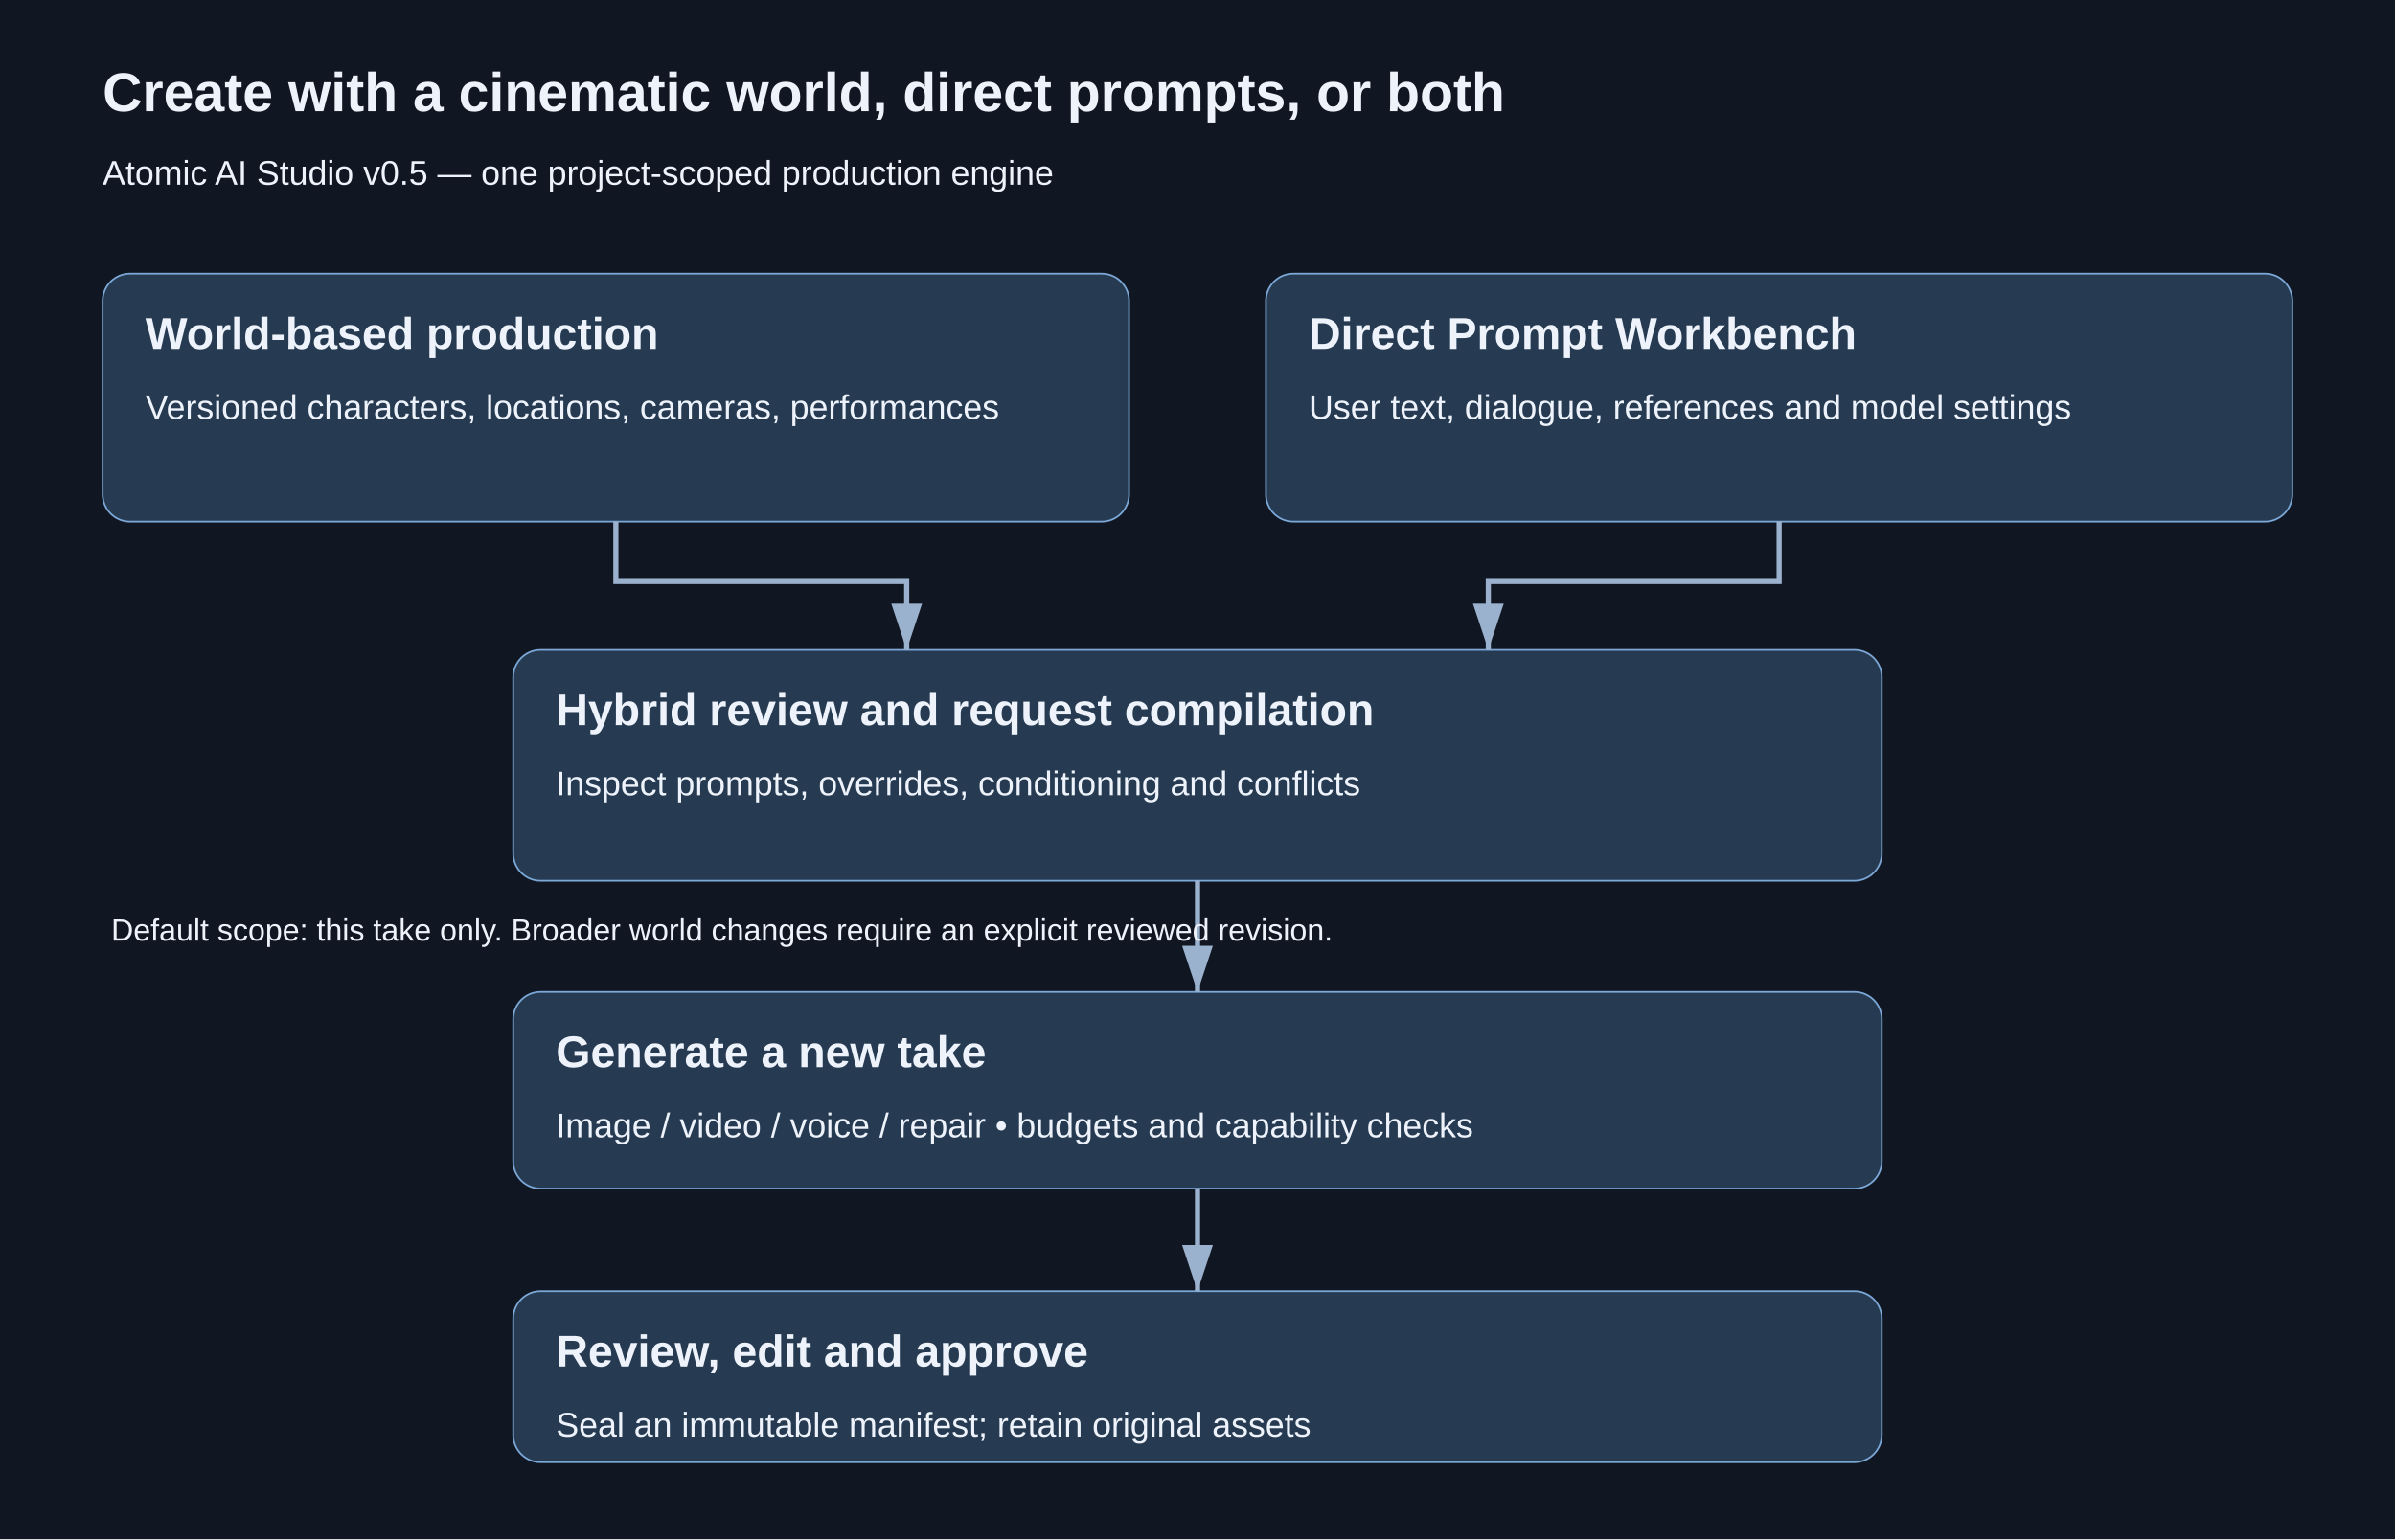
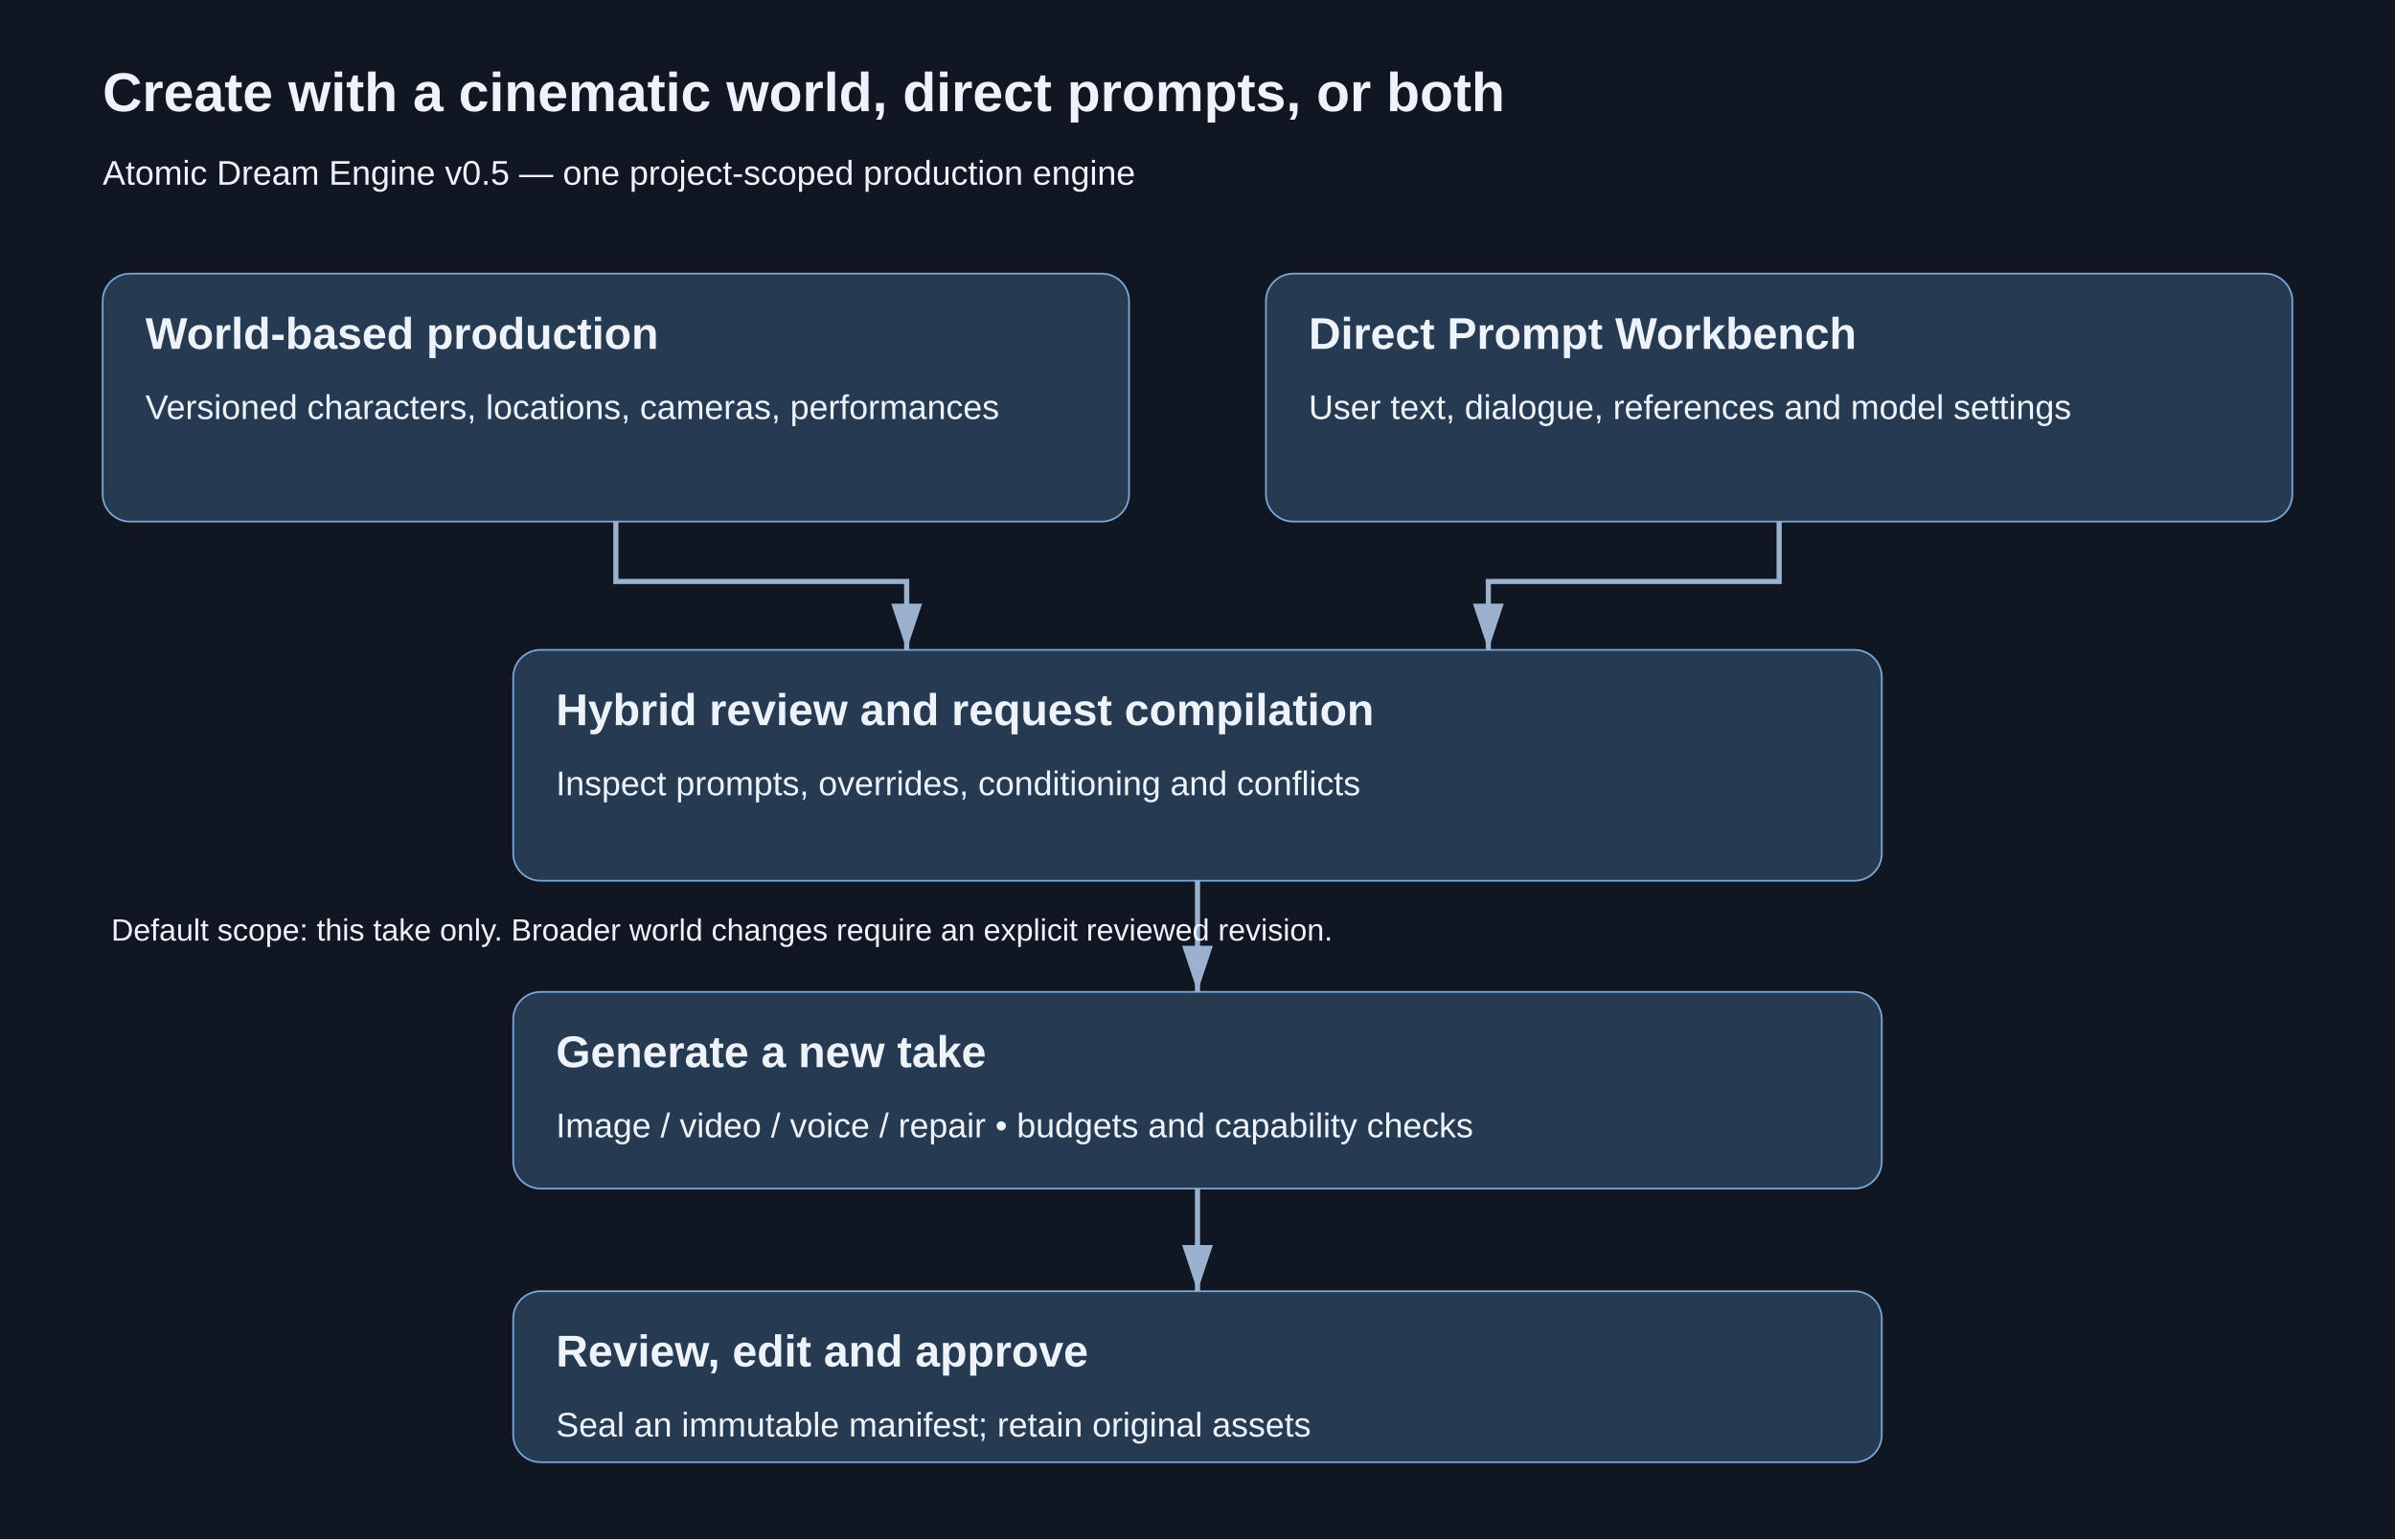
<svg xmlns="http://www.w3.org/2000/svg" width="1400" height="900" viewBox="0 0 1400 900">
  <defs>
    <marker id="a" markerWidth="10" markerHeight="10" refX="9" refY="3" orient="auto">
      <path d="M0 0 L0 6 L9 3z" fill="#9bb2cf" />
    </marker>
  </defs>
  <rect width="1400" height="900" fill="#101722" />
  <g font-family="Arial" fill="#eef3fb">
    <text x="60" y="65" font-size="32" font-weight="bold">Create with a cinematic world, direct prompts, or both</text>
-     <text x="60" y="108" font-size="20">Atomic AI Studio v0.5 — one project-scoped production engine</text>
+     <text x="60" y="108" font-size="20">Atomic Dream Engine v0.5 — one project-scoped production engine</text>
    <rect x="60" y="160" width="600" height="145" rx="16" fill="#263b52" stroke="#7ca8d8" />
    <text x="85" y="204" font-size="26" font-weight="bold">World-based production</text>
    <text x="85" y="245" font-size="20">Versioned characters, locations, cameras, performances</text>
    <rect x="740" y="160" width="600" height="145" rx="16" fill="#263b52" stroke="#7ca8d8" />
    <text x="765" y="204" font-size="26" font-weight="bold">Direct Prompt Workbench</text>
    <text x="765" y="245" font-size="20">User text, dialogue, references and model settings</text>
    <rect x="300" y="380" width="800" height="135" rx="16" fill="#263b52" stroke="#7ca8d8" />
    <text x="325" y="424" font-size="26" font-weight="bold">Hybrid review and request compilation</text>
    <text x="325" y="465" font-size="20">Inspect prompts, overrides, conditioning and conflicts</text>
    <rect x="300" y="580" width="800" height="115" rx="16" fill="#263b52" stroke="#7ca8d8" />
    <text x="325" y="624" font-size="26" font-weight="bold">Generate a new take</text>
    <text x="325" y="665" font-size="20">Image / video / voice / repair • budgets and capability checks</text>
    <rect x="300" y="755" width="800" height="100" rx="16" fill="#263b52" stroke="#7ca8d8" />
    <text x="325" y="799" font-size="26" font-weight="bold">Review, edit and approve</text>
    <text x="325" y="840" font-size="20">Seal an immutable manifest; retain original assets</text>
    <g stroke="#9bb2cf" stroke-width="3" fill="none" marker-end="url(#a)">
      <path d="M360 305 V340 H530 V380" />
      <path d="M1040 305 V340 H870 V380" />
      <path d="M700 515 V580" />
      <path d="M700 695 V755" />
    </g>
    <text x="65" y="550" font-size="18">Default scope: this take only. Broader world changes require an explicit reviewed revision.</text>
  </g>
</svg>
